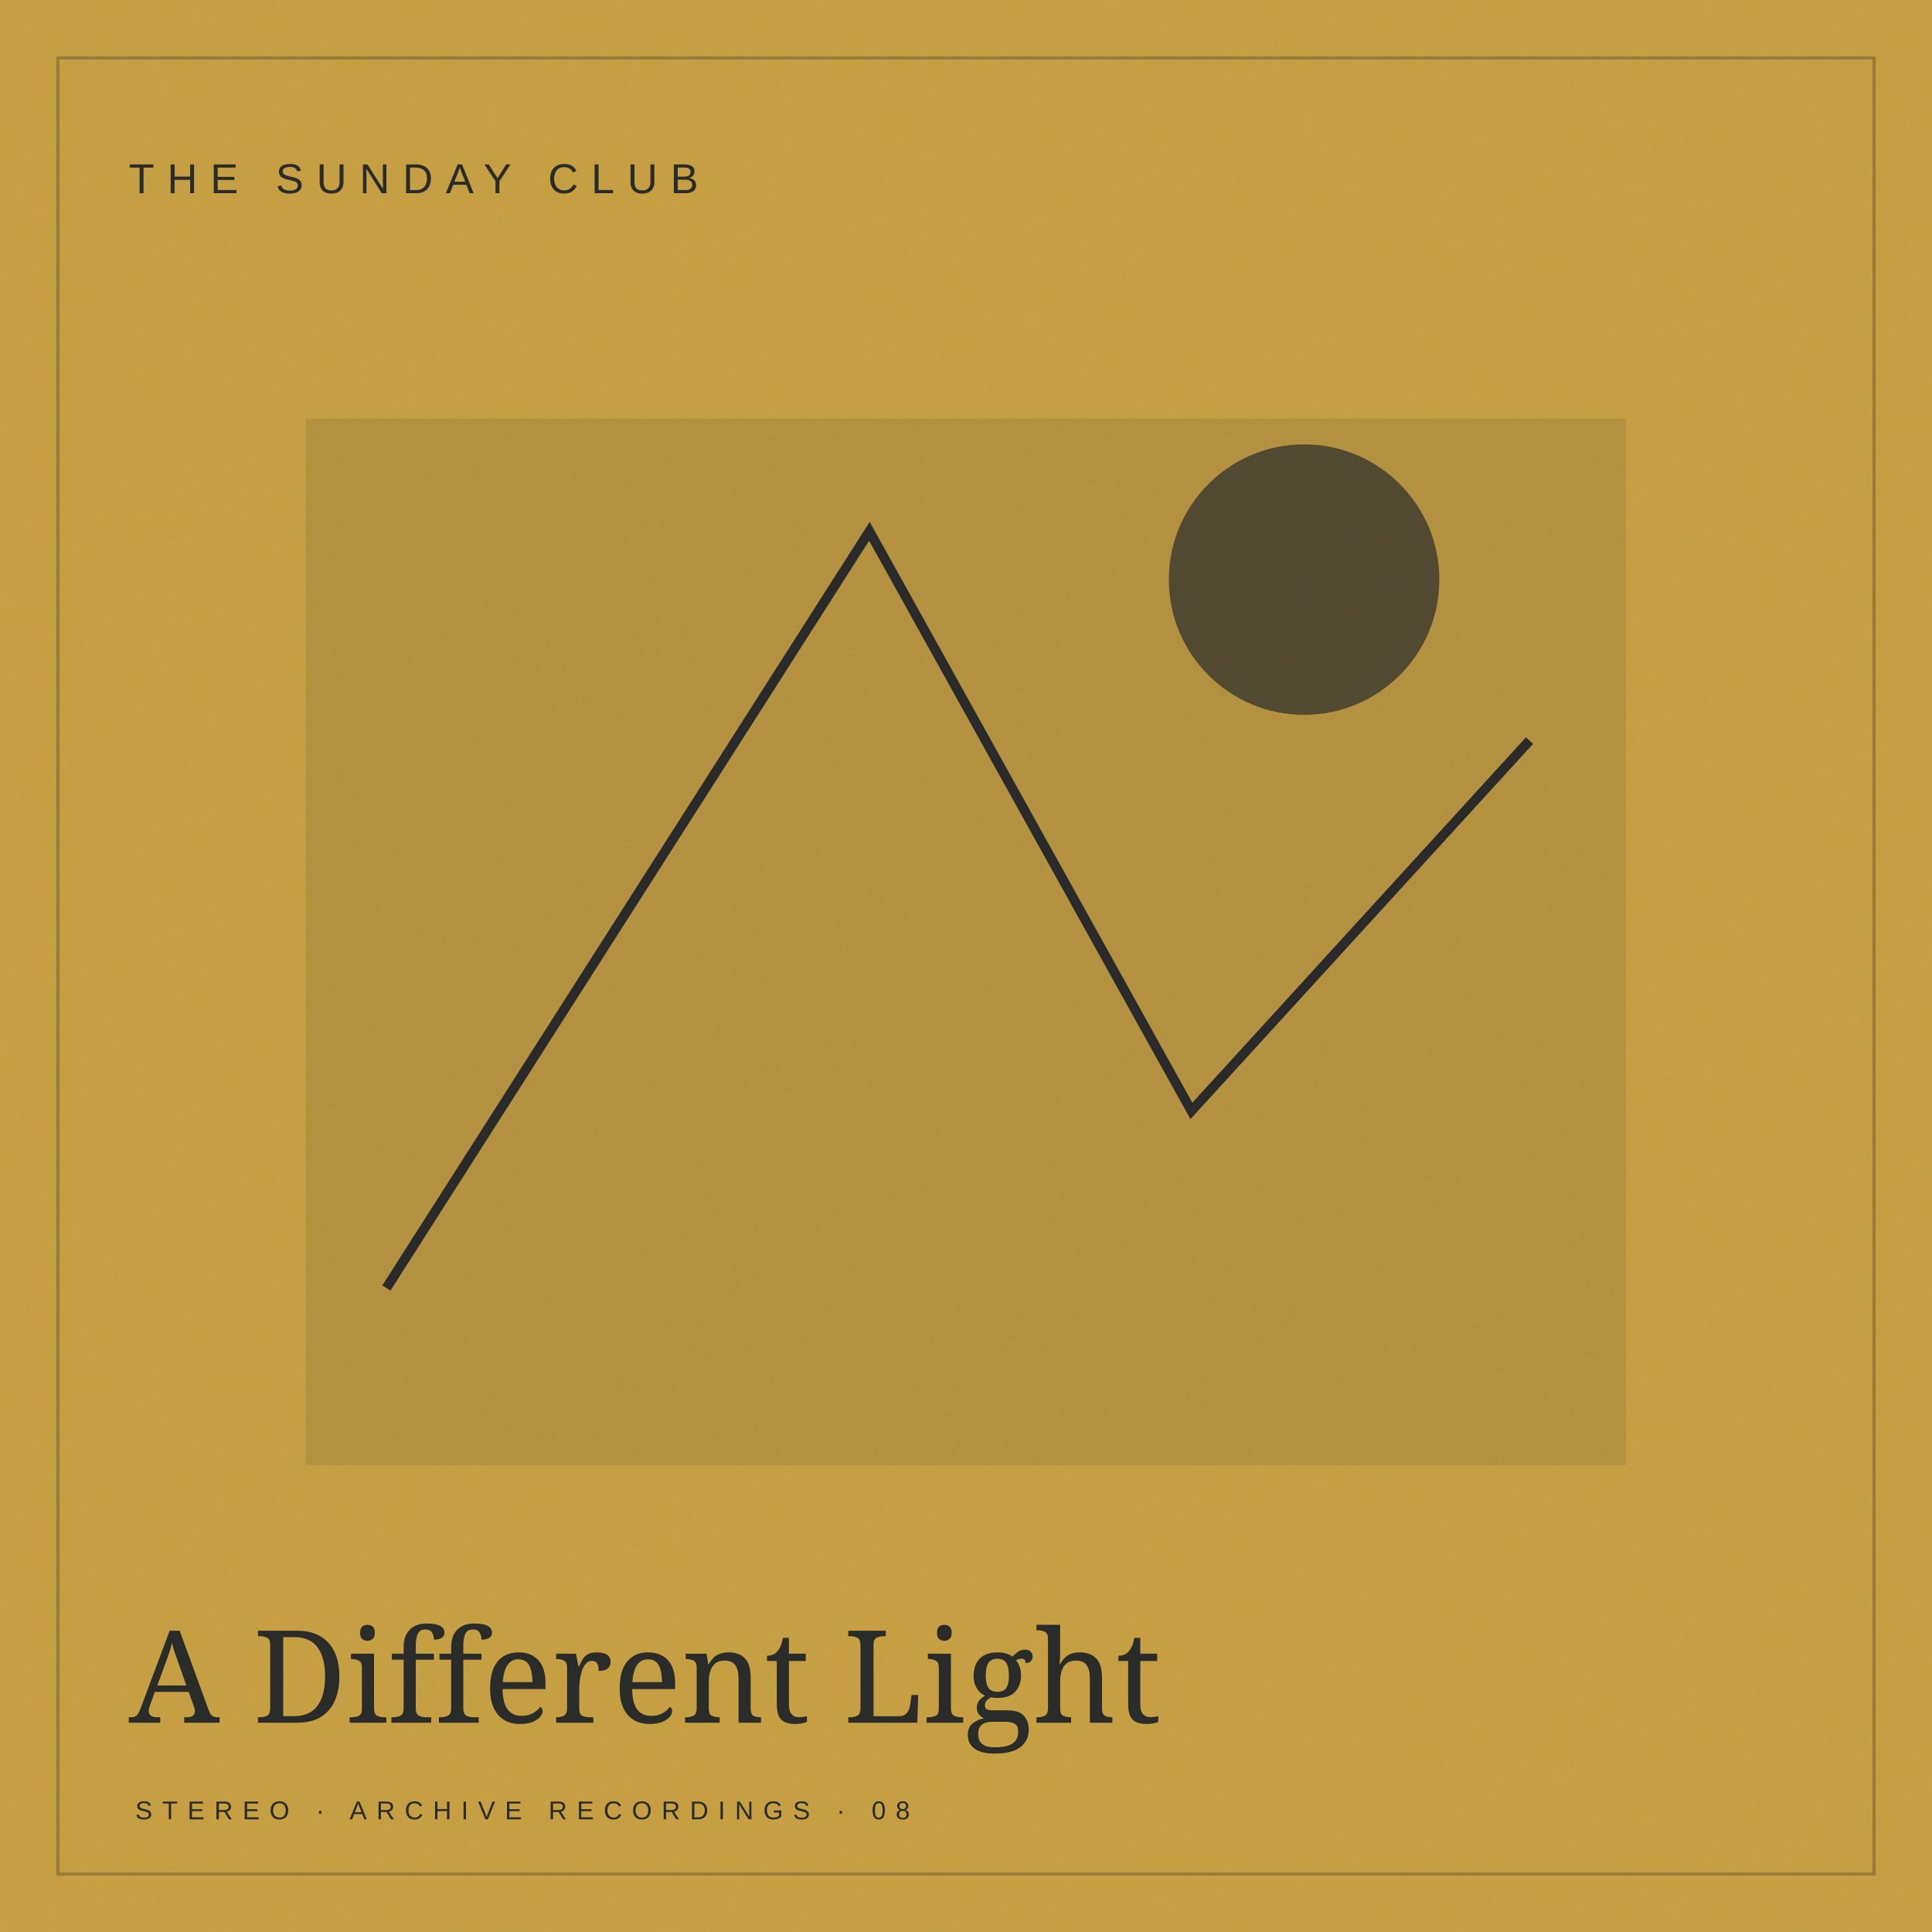
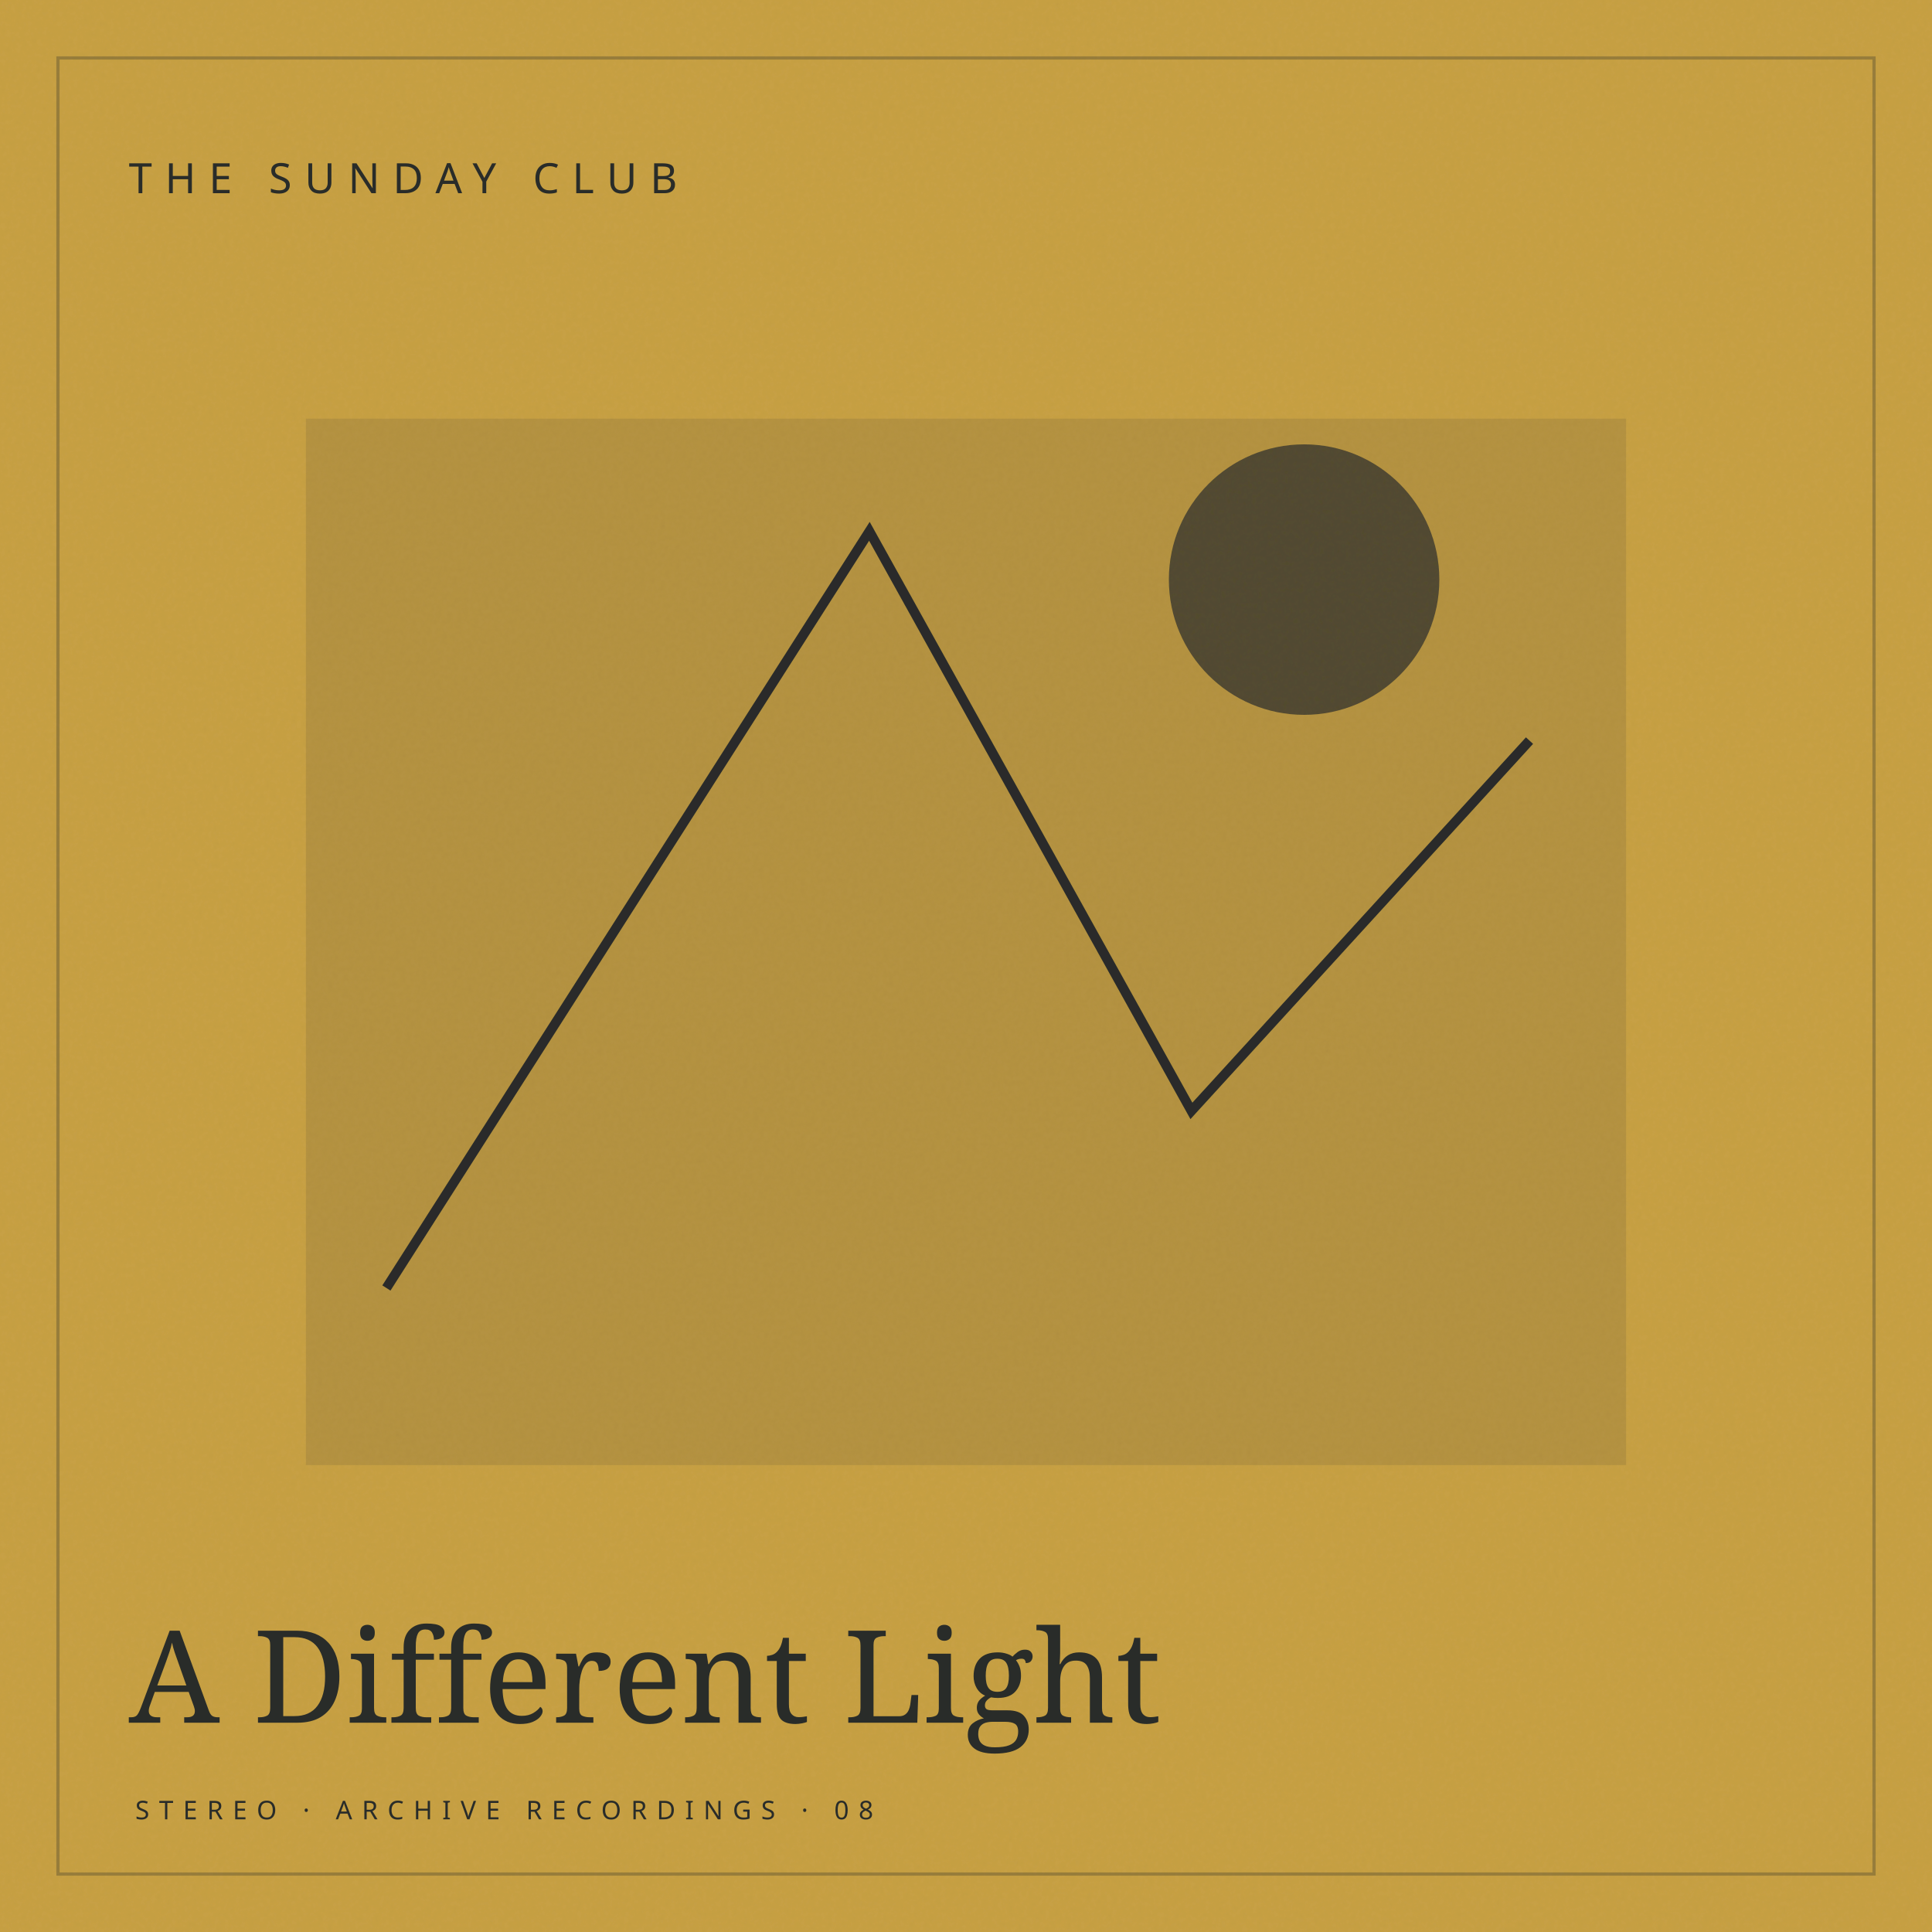
<svg xmlns="http://www.w3.org/2000/svg" width="1000" height="1000" viewBox="0 0 600 600">
  <defs>
    <filter id="grain">
      <feTurbulence type="fractalNoise" baseFrequency=".62" numOctaves="3" stitchTiles="stitch" />
      <feColorMatrix type="saturate" values="0" />
      <feComponentTransfer>
        <feFuncA type="linear" slope=".09" />
      </feComponentTransfer>
      <feBlend in="SourceGraphic" mode="multiply" />
    </filter>
  </defs>
  <rect width="600" height="600" fill="#c8a145" />
  <g filter="url(#grain)">
    <rect width="600" height="600" fill="#c8a145" />
    <rect x="95" y="130" width="410" height="325" fill="#292c29" opacity=".12" />
    <path d="M120 400L270 165L370 345L475 230" fill="none" stroke="#292c29" stroke-width="3" />
    <circle cx="405" cy="180" r="42" fill="#292c29" opacity=".7" />
  </g>
-   <text x="40" y="60" fill="#292c29" font-family="Arial,sans-serif" font-size="13" letter-spacing="4">THE SUNDAY CLUB</text>
-   <text x="40" y="535" fill="#292c29" font-family="Georgia,serif" font-size="40">A Different Light</text>
-   <text x="42" y="565" fill="#292c29" font-family="Arial,sans-serif" font-size="8" letter-spacing="3">STEREO · ARCHIVE RECORDINGS · 08</text>
+   <text x="40" y="60" fill="#292c29" font-family="sans-serif" font-size="13" letter-spacing="4">THE SUNDAY CLUB</text>
+   <text x="40" y="535" fill="#292c29" font-family="serif" font-size="40">A Different Light</text>
+   <text x="42" y="565" fill="#292c29" font-family="sans-serif" font-size="8" letter-spacing="3">STEREO · ARCHIVE RECORDINGS · 08</text>
  <rect x="18" y="18" width="564" height="564" stroke="#292c29" opacity=".3" fill="none" />
</svg>
